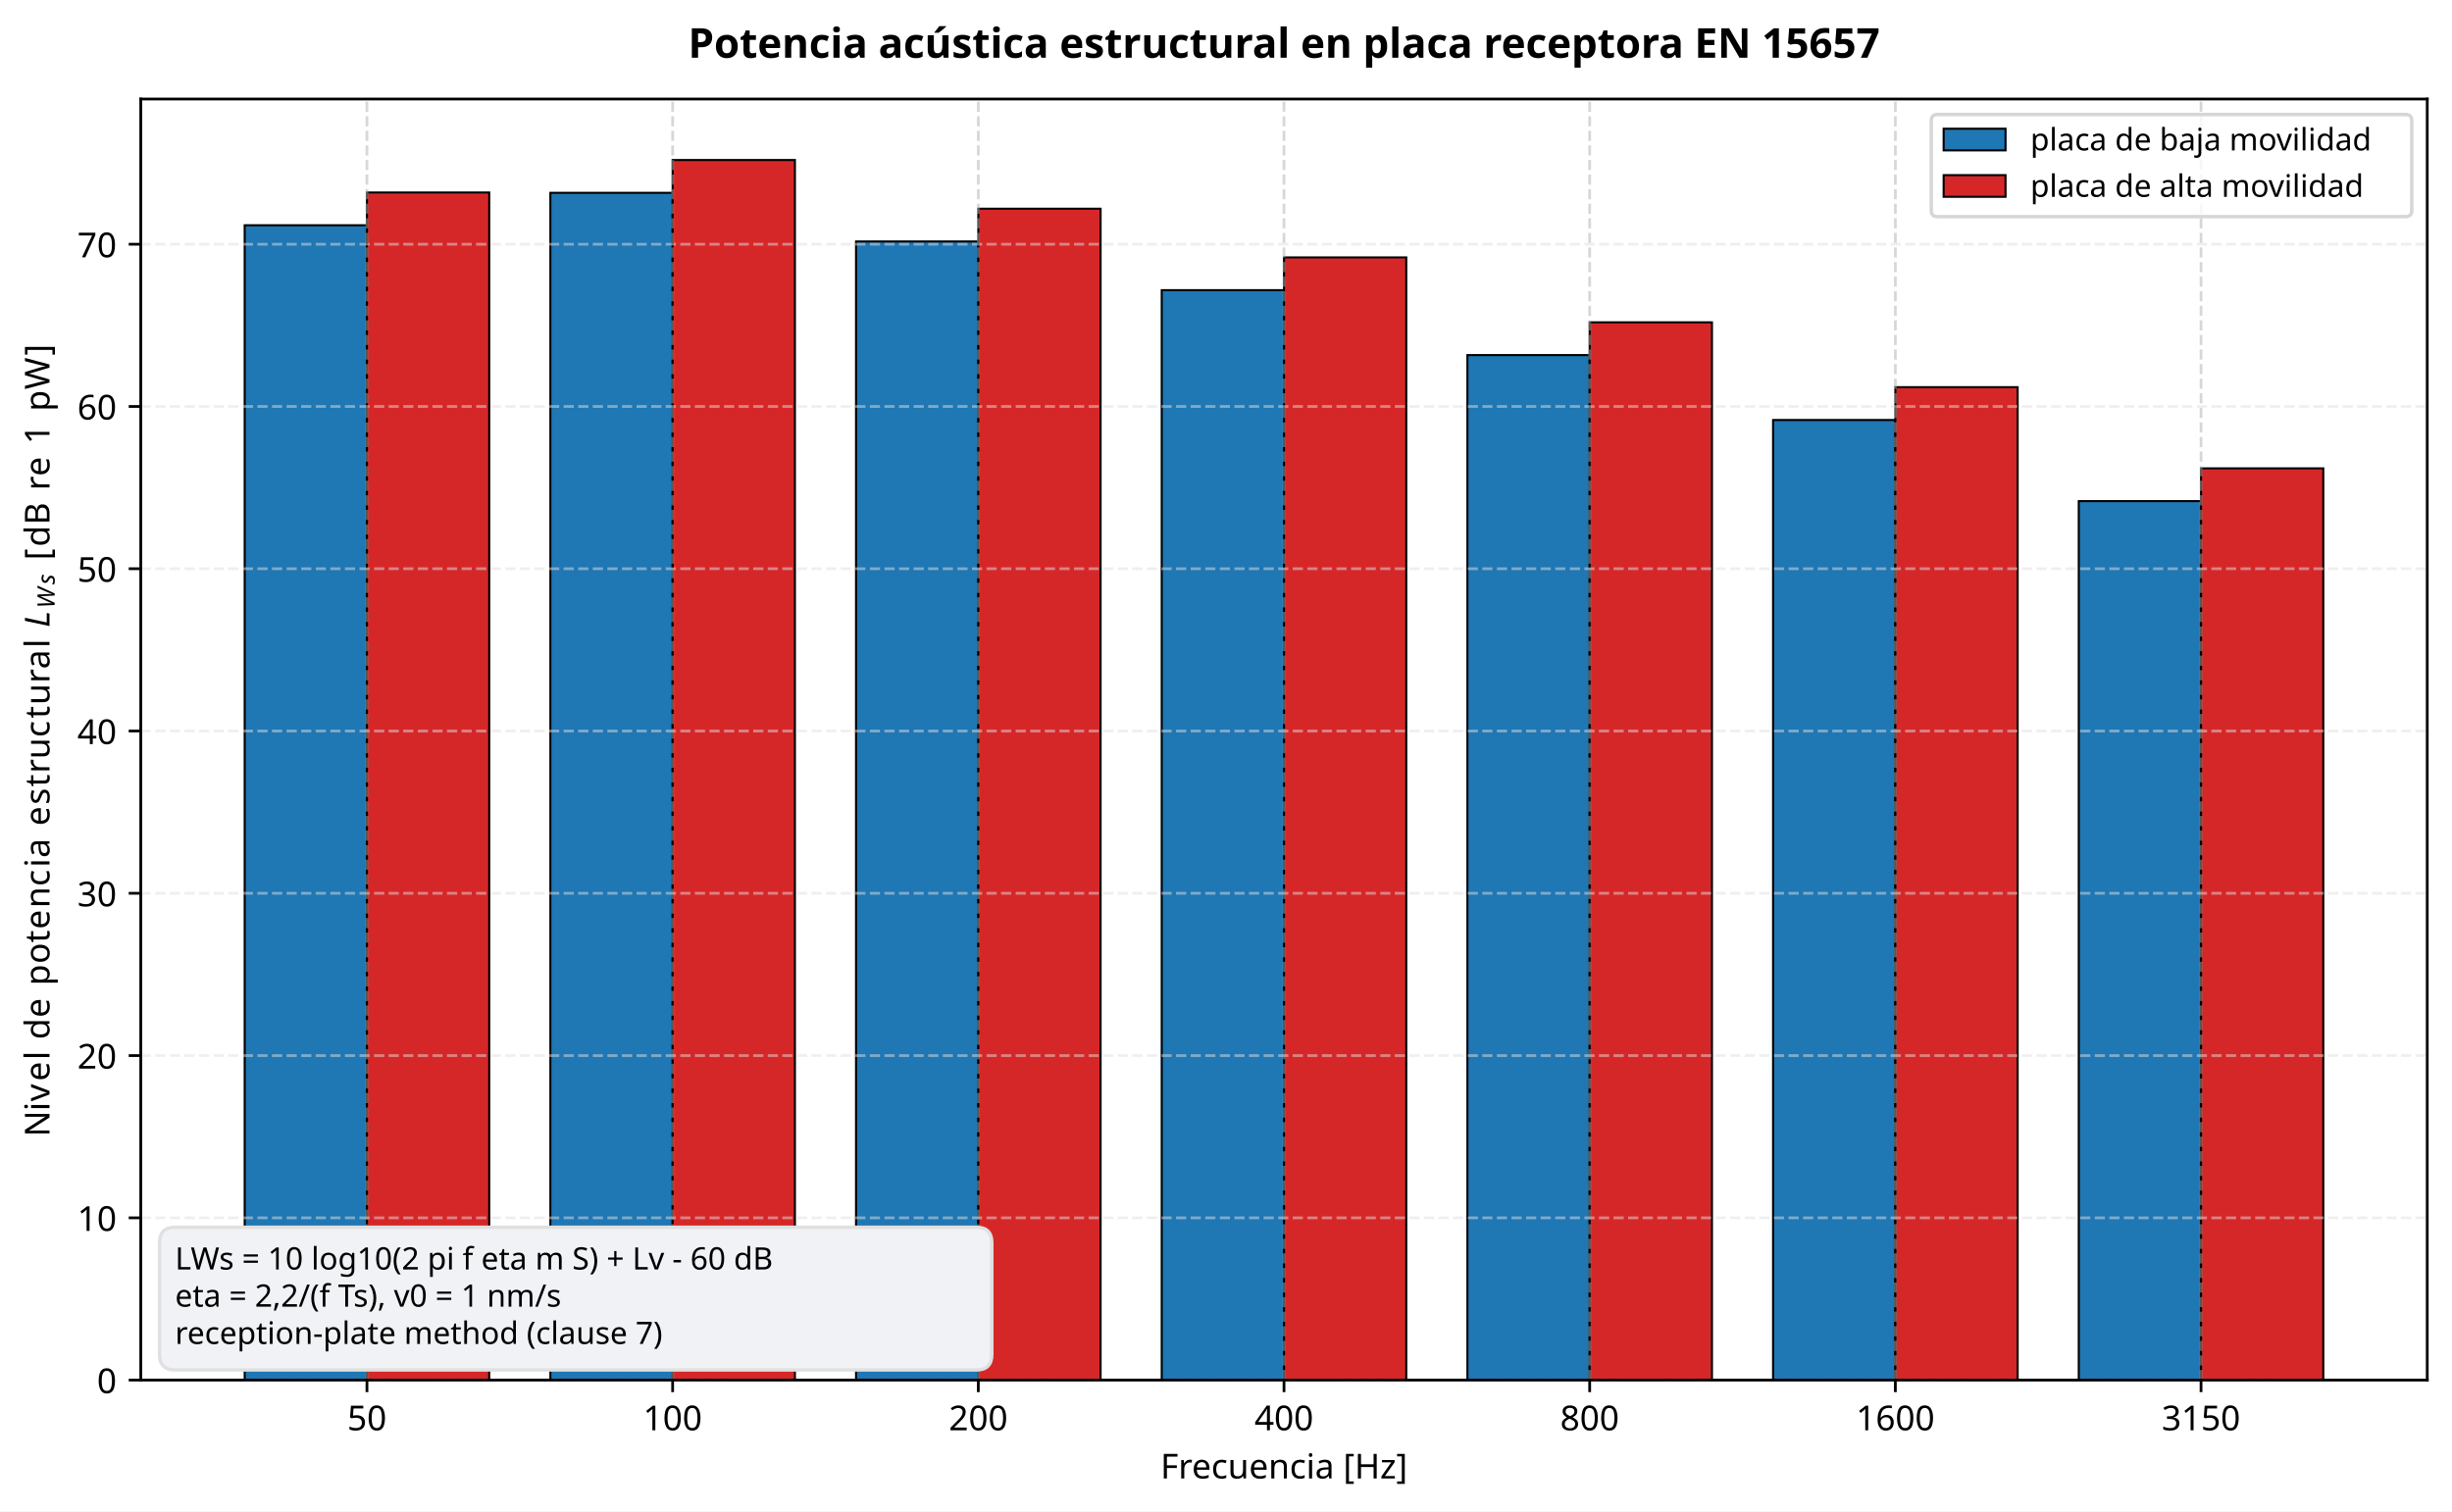
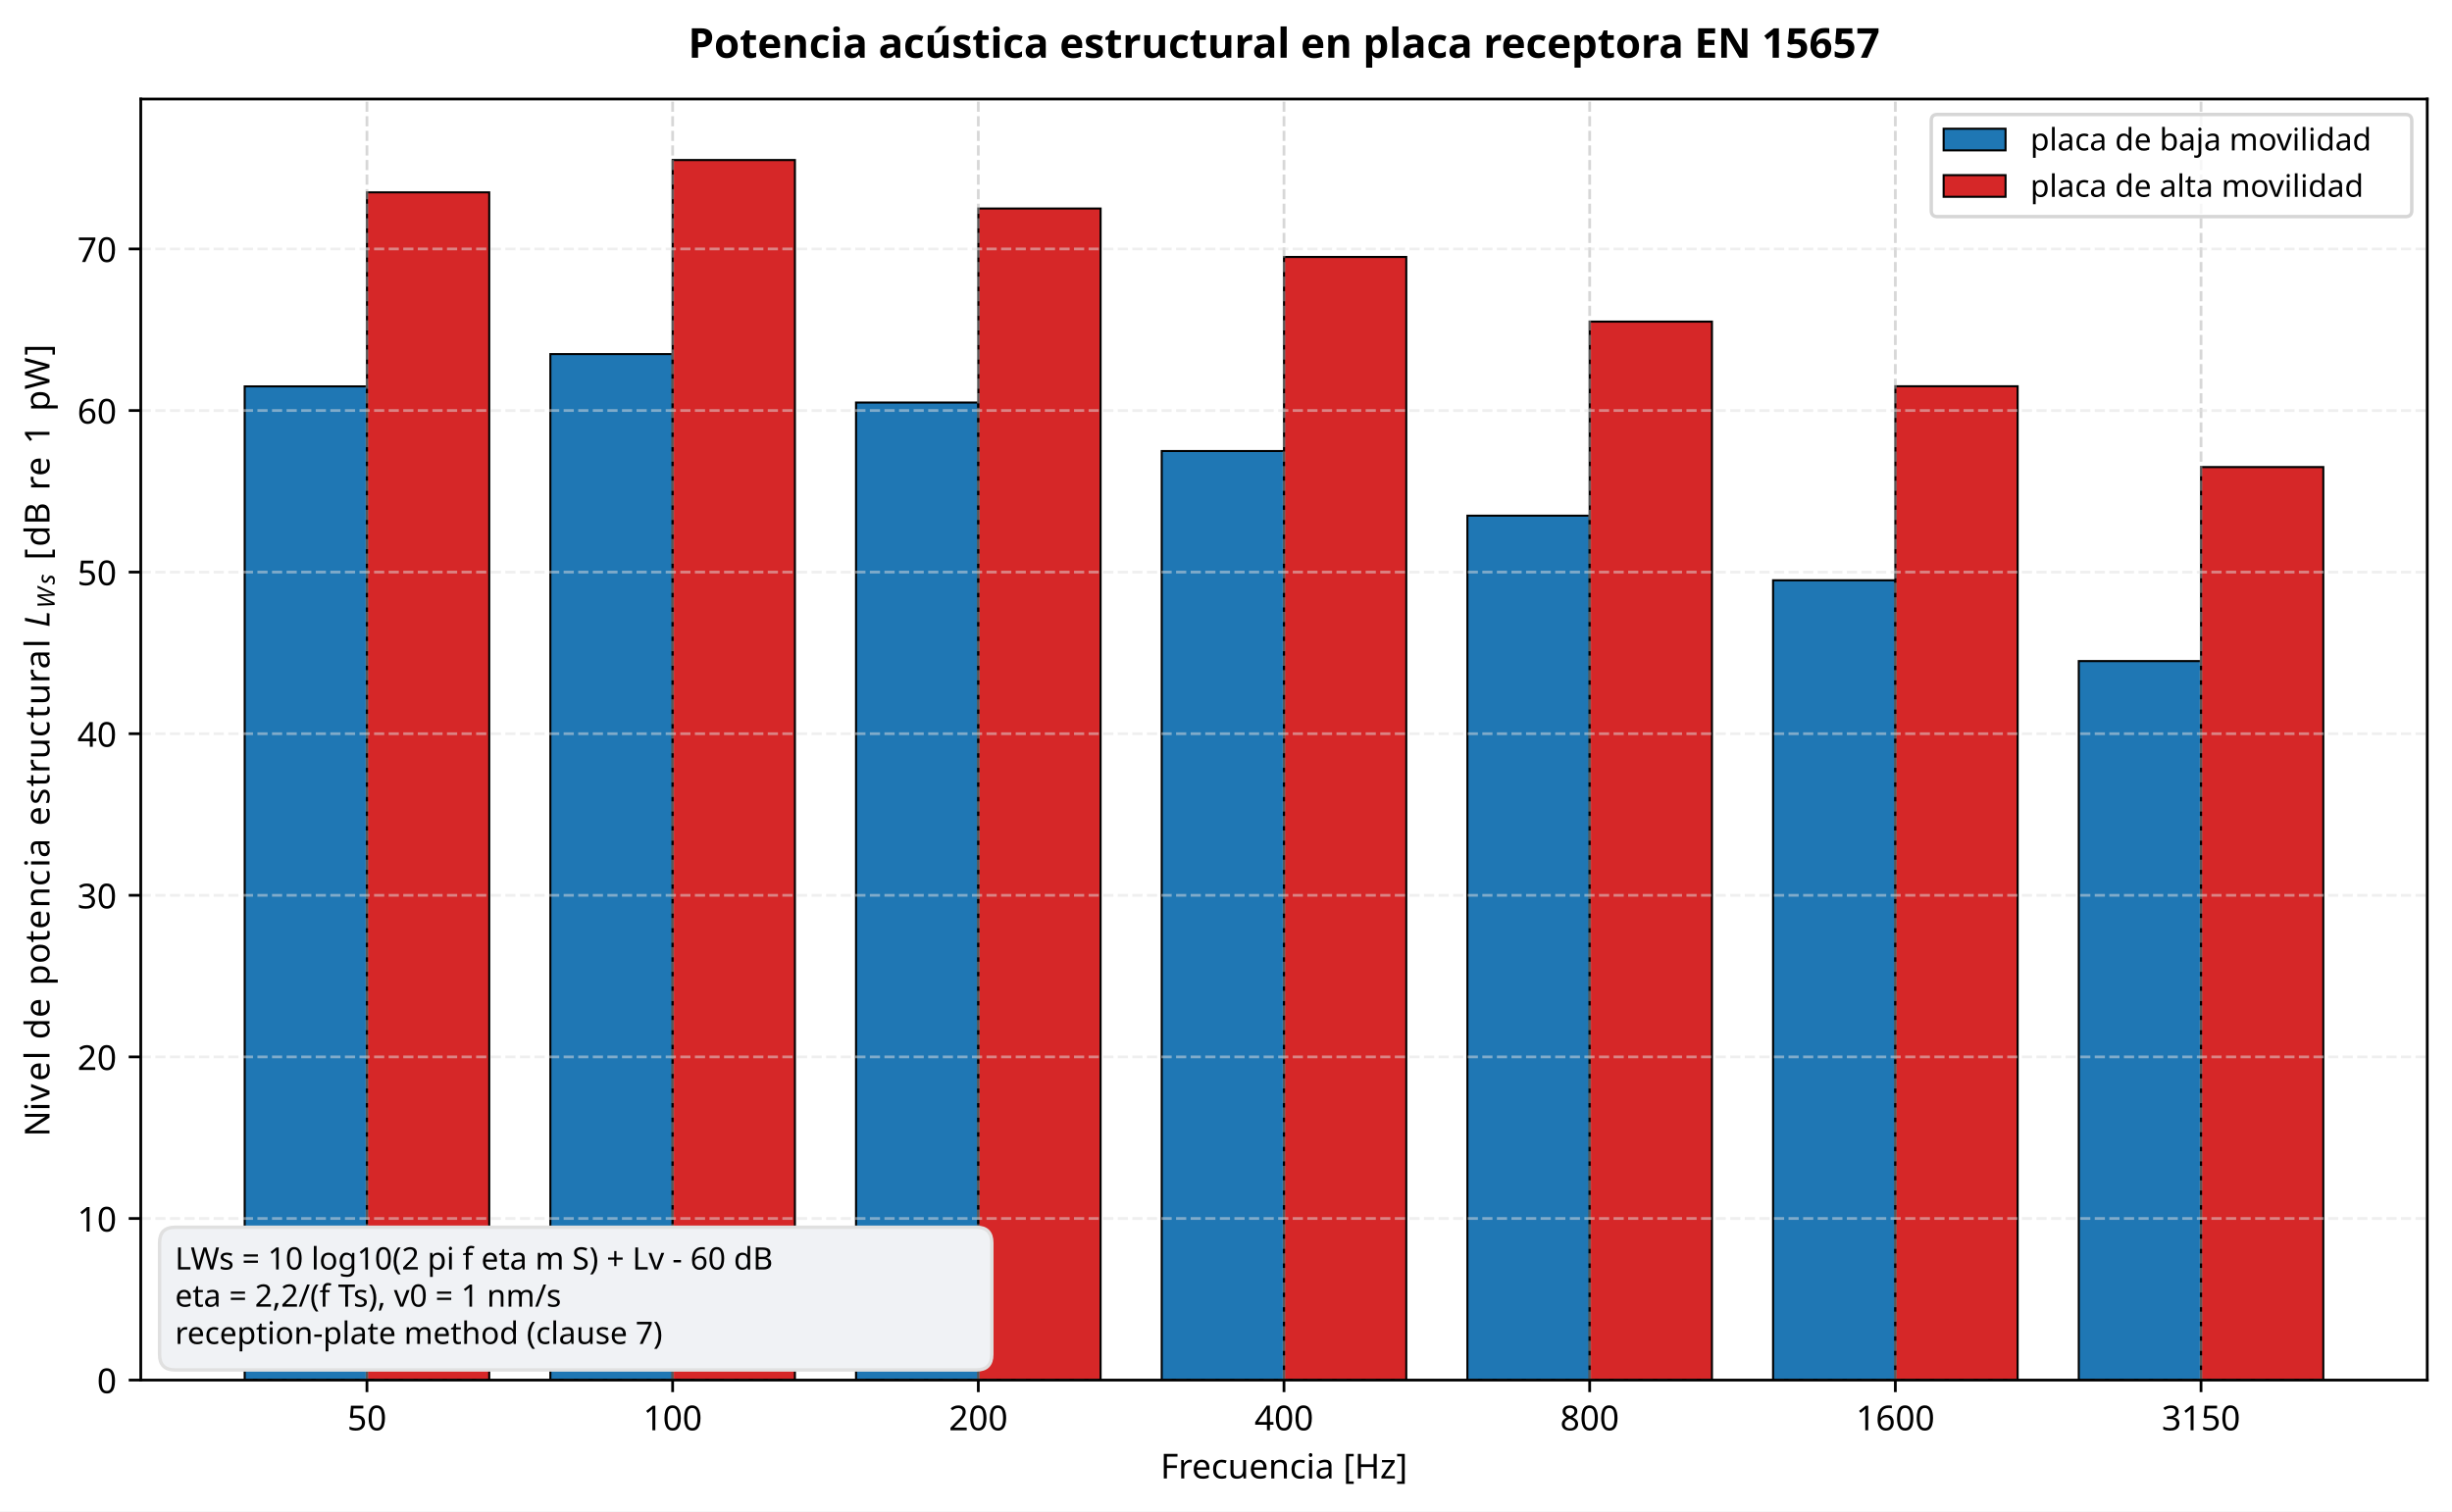
<svg xmlns="http://www.w3.org/2000/svg" xmlns:xlink="http://www.w3.org/1999/xlink" width="712.965pt" height="439.597pt" viewBox="0 0 712.965 439.597" version="1.1">
  <defs>
    <style type="text/css">*{stroke-linejoin: round; stroke-linecap: butt}</style>
  </defs>
  <g id="figure_1">
    <g id="patch_1">
      <path d="M 0 439.597  L 712.965 439.597  L 712.965 0  L 0 0  z " style="fill: #ffffff" />
    </g>
    <g id="axes_1">
      <g id="patch_2">
        <path d="M 40.927 401.396  L 705.765 401.396  L 705.765 28.798  L 40.927 28.798  z " style="fill: #ffffff" />
      </g>
      <g id="patch_3">
-         <path d="M 71.147 401.396  L 106.7 401.396  L 106.7 65.516  L 71.147 65.516  z " clip-path="url(#p2bf952465c)" style="fill: #1f77b4; stroke: #000000; stroke-width: 0.6; stroke-linejoin: miter" />
+         <path d="M 71.147 401.396  L 106.7 401.396  L 106.7 112.377  L 71.147 112.377  z " clip-path="url(#p2bf952465c)" style="fill: #1f77b4; stroke: #000000; stroke-width: 0.6; stroke-linejoin: miter" />
      </g>
      <g id="patch_4">
-         <path d="M 160.029 401.396  L 195.582 401.396  L 195.582 56.077  L 160.029 56.077  z " clip-path="url(#p2bf952465c)" style="fill: #1f77b4; stroke: #000000; stroke-width: 0.6; stroke-linejoin: miter" />
+         <path d="M 160.029 401.396  L 195.582 401.396  L 195.582 102.977  L 160.029 102.977  z " clip-path="url(#p2bf952465c)" style="fill: #1f77b4; stroke: #000000; stroke-width: 0.6; stroke-linejoin: miter" />
      </g>
      <g id="patch_5">
-         <path d="M 248.911 401.396  L 284.464 401.396  L 284.464 70.236  L 248.911 70.236  z " clip-path="url(#p2bf952465c)" style="fill: #1f77b4; stroke: #000000; stroke-width: 0.6; stroke-linejoin: miter" />
+         <path d="M 248.911 401.396  L 284.464 401.396  L 284.464 117.077  L 248.911 117.077  z " clip-path="url(#p2bf952465c)" style="fill: #1f77b4; stroke: #000000; stroke-width: 0.6; stroke-linejoin: miter" />
      </g>
      <g id="patch_6">
-         <path d="M 337.793 401.396  L 373.346 401.396  L 373.346 84.395  L 337.793 84.395  z " clip-path="url(#p2bf952465c)" style="fill: #1f77b4; stroke: #000000; stroke-width: 0.6; stroke-linejoin: miter" />
+         <path d="M 337.793 401.396  L 373.346 401.396  L 373.346 131.176  L 337.793 131.176  z " clip-path="url(#p2bf952465c)" style="fill: #1f77b4; stroke: #000000; stroke-width: 0.6; stroke-linejoin: miter" />
      </g>
      <g id="patch_7">
-         <path d="M 426.675 401.396  L 462.228 401.396  L 462.228 103.273  L 426.675 103.273  z " clip-path="url(#p2bf952465c)" style="fill: #1f77b4; stroke: #000000; stroke-width: 0.6; stroke-linejoin: miter" />
+         <path d="M 426.675 401.396  L 462.228 401.396  L 462.228 149.976  L 426.675 149.976  z " clip-path="url(#p2bf952465c)" style="fill: #1f77b4; stroke: #000000; stroke-width: 0.6; stroke-linejoin: miter" />
      </g>
      <g id="patch_8">
-         <path d="M 515.557 401.396  L 551.11 401.396  L 551.11 122.152  L 515.557 122.152  z " clip-path="url(#p2bf952465c)" style="fill: #1f77b4; stroke: #000000; stroke-width: 0.6; stroke-linejoin: miter" />
+         <path d="M 515.557 401.396  L 551.11 401.396  L 551.11 168.776  L 515.557 168.776  z " clip-path="url(#p2bf952465c)" style="fill: #1f77b4; stroke: #000000; stroke-width: 0.6; stroke-linejoin: miter" />
      </g>
      <g id="patch_9">
-         <path d="M 604.439 401.396  L 639.992 401.396  L 639.992 145.75  L 604.439 145.75  z " clip-path="url(#p2bf952465c)" style="fill: #1f77b4; stroke: #000000; stroke-width: 0.6; stroke-linejoin: miter" />
+         <path d="M 604.439 401.396  L 639.992 401.396  L 639.992 192.275  L 604.439 192.275  z " clip-path="url(#p2bf952465c)" style="fill: #1f77b4; stroke: #000000; stroke-width: 0.6; stroke-linejoin: miter" />
      </g>
      <g id="patch_10">
-         <path d="M 106.7 401.396  L 142.253 401.396  L 142.253 55.98  L 106.7 55.98  z " clip-path="url(#p2bf952465c)" style="fill: #d62728; stroke: #000000; stroke-width: 0.6; stroke-linejoin: miter" />
+         <path d="M 106.7 401.396  L 142.253 401.396  L 142.253 55.941  L 106.7 55.941  z " clip-path="url(#p2bf952465c)" style="fill: #d62728; stroke: #000000; stroke-width: 0.6; stroke-linejoin: miter" />
      </g>
      <g id="patch_11">
        <path d="M 195.582 401.396  L 231.135 401.396  L 231.135 46.541  L 195.582 46.541  z " clip-path="url(#p2bf952465c)" style="fill: #d62728; stroke: #000000; stroke-width: 0.6; stroke-linejoin: miter" />
      </g>
      <g id="patch_12">
-         <path d="M 284.464 401.396  L 320.017 401.396  L 320.017 60.7  L 284.464 60.7  z " clip-path="url(#p2bf952465c)" style="fill: #d62728; stroke: #000000; stroke-width: 0.6; stroke-linejoin: miter" />
+         <path d="M 284.464 401.396  L 320.017 401.396  L 320.017 60.641  L 284.464 60.641  z " clip-path="url(#p2bf952465c)" style="fill: #d62728; stroke: #000000; stroke-width: 0.6; stroke-linejoin: miter" />
      </g>
      <g id="patch_13">
-         <path d="M 373.346 401.396  L 408.899 401.396  L 408.899 74.858  L 373.346 74.858  z " clip-path="url(#p2bf952465c)" style="fill: #d62728; stroke: #000000; stroke-width: 0.6; stroke-linejoin: miter" />
+         <path d="M 373.346 401.396  L 408.899 401.396  L 408.899 74.74  L 373.346 74.74  z " clip-path="url(#p2bf952465c)" style="fill: #d62728; stroke: #000000; stroke-width: 0.6; stroke-linejoin: miter" />
      </g>
      <g id="patch_14">
-         <path d="M 462.228 401.396  L 497.781 401.396  L 497.781 93.737  L 462.228 93.737  z " clip-path="url(#p2bf952465c)" style="fill: #d62728; stroke: #000000; stroke-width: 0.6; stroke-linejoin: miter" />
+         <path d="M 462.228 401.396  L 497.781 401.396  L 497.781 93.54  L 462.228 93.54  z " clip-path="url(#p2bf952465c)" style="fill: #d62728; stroke: #000000; stroke-width: 0.6; stroke-linejoin: miter" />
      </g>
      <g id="patch_15">
-         <path d="M 551.11 401.396  L 586.663 401.396  L 586.663 112.615  L 551.11 112.615  z " clip-path="url(#p2bf952465c)" style="fill: #d62728; stroke: #000000; stroke-width: 0.6; stroke-linejoin: miter" />
+         <path d="M 551.11 401.396  L 586.663 401.396  L 586.663 112.339  L 551.11 112.339  z " clip-path="url(#p2bf952465c)" style="fill: #d62728; stroke: #000000; stroke-width: 0.6; stroke-linejoin: miter" />
      </g>
      <g id="patch_16">
-         <path d="M 639.992 401.396  L 675.545 401.396  L 675.545 136.213  L 639.992 136.213  z " clip-path="url(#p2bf952465c)" style="fill: #d62728; stroke: #000000; stroke-width: 0.6; stroke-linejoin: miter" />
+         <path d="M 639.992 401.396  L 675.545 401.396  L 675.545 135.839  L 639.992 135.839  z " clip-path="url(#p2bf952465c)" style="fill: #d62728; stroke: #000000; stroke-width: 0.6; stroke-linejoin: miter" />
      </g>
      <g id="matplotlib.axis_1">
        <g id="xtick_1">
          <g id="line2d_1">
            <path d="M 106.7 401.396  L 106.7 28.798  " clip-path="url(#p2bf952465c)" style="fill: none; stroke-dasharray: 2.96,1.28; stroke-dashoffset: 0; stroke: #b0b0b0; stroke-opacity: 0.5; stroke-width: 0.8" />
          </g>
          <g id="line2d_2">
            <defs>
              <path id="m3d27035b55" d="M 0 0  L 0 3.5  " style="stroke: #000000; stroke-width: 0.8" />
            </defs>
            <g>
              <use xlink:href="#m3d27035b55" x="106.7" y="401.396" style="stroke: #000000; stroke-width: 0.8" />
            </g>
          </g>
          <g id="text_1">
            <text style="font-size: 10px; font-family: sans-serif; text-anchor: middle" x="106.7" y="415.993" transform="rotate(-0 106.7001 415.9934)">50</text>
          </g>
        </g>
        <g id="xtick_2">
          <g id="line2d_3">
            <path d="M 195.582 401.396  L 195.582 28.798  " clip-path="url(#p2bf952465c)" style="fill: none; stroke-dasharray: 2.96,1.28; stroke-dashoffset: 0; stroke: #b0b0b0; stroke-opacity: 0.5; stroke-width: 0.8" />
          </g>
          <g id="line2d_4">
            <g>
              <use xlink:href="#m3d27035b55" x="195.582" y="401.396" style="stroke: #000000; stroke-width: 0.8" />
            </g>
          </g>
          <g id="text_2">
            <text style="font-size: 10px; font-family: sans-serif; text-anchor: middle" x="195.582" y="415.993" transform="rotate(-0 195.5821 415.9934)">100</text>
          </g>
        </g>
        <g id="xtick_3">
          <g id="line2d_5">
            <path d="M 284.464 401.396  L 284.464 28.798  " clip-path="url(#p2bf952465c)" style="fill: none; stroke-dasharray: 2.96,1.28; stroke-dashoffset: 0; stroke: #b0b0b0; stroke-opacity: 0.5; stroke-width: 0.8" />
          </g>
          <g id="line2d_6">
            <g>
              <use xlink:href="#m3d27035b55" x="284.464" y="401.396" style="stroke: #000000; stroke-width: 0.8" />
            </g>
          </g>
          <g id="text_3">
            <text style="font-size: 10px; font-family: sans-serif; text-anchor: middle" x="284.464" y="415.993" transform="rotate(-0 284.4641 415.9934)">200</text>
          </g>
        </g>
        <g id="xtick_4">
          <g id="line2d_7">
            <path d="M 373.346 401.396  L 373.346 28.798  " clip-path="url(#p2bf952465c)" style="fill: none; stroke-dasharray: 2.96,1.28; stroke-dashoffset: 0; stroke: #b0b0b0; stroke-opacity: 0.5; stroke-width: 0.8" />
          </g>
          <g id="line2d_8">
            <g>
              <use xlink:href="#m3d27035b55" x="373.346" y="401.396" style="stroke: #000000; stroke-width: 0.8" />
            </g>
          </g>
          <g id="text_4">
            <text style="font-size: 10px; font-family: sans-serif; text-anchor: middle" x="373.346" y="415.993" transform="rotate(-0 373.3462 415.9934)">400</text>
          </g>
        </g>
        <g id="xtick_5">
          <g id="line2d_9">
            <path d="M 462.228 401.396  L 462.228 28.798  " clip-path="url(#p2bf952465c)" style="fill: none; stroke-dasharray: 2.96,1.28; stroke-dashoffset: 0; stroke: #b0b0b0; stroke-opacity: 0.5; stroke-width: 0.8" />
          </g>
          <g id="line2d_10">
            <g>
              <use xlink:href="#m3d27035b55" x="462.228" y="401.396" style="stroke: #000000; stroke-width: 0.8" />
            </g>
          </g>
          <g id="text_5">
            <text style="font-size: 10px; font-family: sans-serif; text-anchor: middle" x="462.228" y="415.993" transform="rotate(-0 462.2282 415.9934)">800</text>
          </g>
        </g>
        <g id="xtick_6">
          <g id="line2d_11">
            <path d="M 551.11 401.396  L 551.11 28.798  " clip-path="url(#p2bf952465c)" style="fill: none; stroke-dasharray: 2.96,1.28; stroke-dashoffset: 0; stroke: #b0b0b0; stroke-opacity: 0.5; stroke-width: 0.8" />
          </g>
          <g id="line2d_12">
            <g>
              <use xlink:href="#m3d27035b55" x="551.11" y="401.396" style="stroke: #000000; stroke-width: 0.8" />
            </g>
          </g>
          <g id="text_6">
            <text style="font-size: 10px; font-family: sans-serif; text-anchor: middle" x="551.11" y="415.993" transform="rotate(-0 551.1103 415.9934)">1600</text>
          </g>
        </g>
        <g id="xtick_7">
          <g id="line2d_13">
            <path d="M 639.992 401.396  L 639.992 28.798  " clip-path="url(#p2bf952465c)" style="fill: none; stroke-dasharray: 2.96,1.28; stroke-dashoffset: 0; stroke: #b0b0b0; stroke-opacity: 0.5; stroke-width: 0.8" />
          </g>
          <g id="line2d_14">
            <g>
              <use xlink:href="#m3d27035b55" x="639.992" y="401.396" style="stroke: #000000; stroke-width: 0.8" />
            </g>
          </g>
          <g id="text_7">
            <text style="font-size: 10px; font-family: sans-serif; text-anchor: middle" x="639.992" y="415.993" transform="rotate(-0 639.9923 415.9934)">3150</text>
          </g>
        </g>
        <g id="text_8">
          <text style="font-size: 10px; font-family: sans-serif; text-anchor: middle" x="373.346" y="429.994" transform="rotate(-0 373.3462 429.9942)">Frecuencia [Hz]</text>
        </g>
      </g>
      <g id="matplotlib.axis_2">
        <g id="ytick_1">
          <g id="line2d_15">
            <path d="M 40.927 401.396  L 705.765 401.396  " clip-path="url(#p2bf952465c)" style="fill: none; stroke-dasharray: 2.96,1.28; stroke-dashoffset: 0; stroke: #e0e0e0; stroke-opacity: 0.5; stroke-width: 0.8" />
          </g>
          <g id="line2d_16">
            <defs>
              <path id="mef640d9f3a" d="M 0 0  L -3.5 0  " style="stroke: #000000; stroke-width: 0.8" />
            </defs>
            <g>
              <use xlink:href="#mef640d9f3a" x="40.927" y="401.396" style="stroke: #000000; stroke-width: 0.8" />
            </g>
          </g>
          <g id="text_9">
            <text style="font-size: 10px; font-family: sans-serif; text-anchor: end" x="33.927" y="405.195" transform="rotate(-0 33.92734 405.1946)">0</text>
          </g>
        </g>
        <g id="ytick_2">
          <g id="line2d_17">
-             <path d="M 40.927 354.2  L 705.765 354.2  " clip-path="url(#p2bf952465c)" style="fill: none; stroke-dasharray: 2.96,1.28; stroke-dashoffset: 0; stroke: #e0e0e0; stroke-opacity: 0.5; stroke-width: 0.8" />
+             <path d="M 40.927 354.397  L 705.765 354.397  " clip-path="url(#p2bf952465c)" style="fill: none; stroke-dasharray: 2.96,1.28; stroke-dashoffset: 0; stroke: #e0e0e0; stroke-opacity: 0.5; stroke-width: 0.8" />
          </g>
          <g id="line2d_18">
            <g>
-               <use xlink:href="#mef640d9f3a" x="40.927" y="354.2" style="stroke: #000000; stroke-width: 0.8" />
+               <use xlink:href="#mef640d9f3a" x="40.927" y="354.397" style="stroke: #000000; stroke-width: 0.8" />
            </g>
          </g>
          <g id="text_10">
-             <text style="font-size: 10px; font-family: sans-serif; text-anchor: end" x="33.927" y="357.999" transform="rotate(-0 33.92734 357.9986)">10</text>
+             <text style="font-size: 10px; font-family: sans-serif; text-anchor: end" x="33.927" y="358.196" transform="rotate(-0 33.92734 358.1958)">10</text>
          </g>
        </g>
        <g id="ytick_3">
          <g id="line2d_19">
-             <path d="M 40.927 307.004  L 705.765 307.004  " clip-path="url(#p2bf952465c)" style="fill: none; stroke-dasharray: 2.96,1.28; stroke-dashoffset: 0; stroke: #e0e0e0; stroke-opacity: 0.5; stroke-width: 0.8" />
+             <path d="M 40.927 307.398  L 705.765 307.398  " clip-path="url(#p2bf952465c)" style="fill: none; stroke-dasharray: 2.96,1.28; stroke-dashoffset: 0; stroke: #e0e0e0; stroke-opacity: 0.5; stroke-width: 0.8" />
          </g>
          <g id="line2d_20">
            <g>
-               <use xlink:href="#mef640d9f3a" x="40.927" y="307.004" style="stroke: #000000; stroke-width: 0.8" />
+               <use xlink:href="#mef640d9f3a" x="40.927" y="307.398" style="stroke: #000000; stroke-width: 0.8" />
            </g>
          </g>
          <g id="text_11">
-             <text style="font-size: 10px; font-family: sans-serif; text-anchor: end" x="33.927" y="310.803" transform="rotate(-0 33.92734 310.8027)">20</text>
+             <text style="font-size: 10px; font-family: sans-serif; text-anchor: end" x="33.927" y="311.197" transform="rotate(-0 33.92734 311.1969)">20</text>
          </g>
        </g>
        <g id="ytick_4">
          <g id="line2d_21">
-             <path d="M 40.927 259.808  L 705.765 259.808  " clip-path="url(#p2bf952465c)" style="fill: none; stroke-dasharray: 2.96,1.28; stroke-dashoffset: 0; stroke: #e0e0e0; stroke-opacity: 0.5; stroke-width: 0.8" />
+             <path d="M 40.927 260.399  L 705.765 260.399  " clip-path="url(#p2bf952465c)" style="fill: none; stroke-dasharray: 2.96,1.28; stroke-dashoffset: 0; stroke: #e0e0e0; stroke-opacity: 0.5; stroke-width: 0.8" />
          </g>
          <g id="line2d_22">
            <g>
-               <use xlink:href="#mef640d9f3a" x="40.927" y="259.808" style="stroke: #000000; stroke-width: 0.8" />
+               <use xlink:href="#mef640d9f3a" x="40.927" y="260.399" style="stroke: #000000; stroke-width: 0.8" />
            </g>
          </g>
          <g id="text_12">
-             <text style="font-size: 10px; font-family: sans-serif; text-anchor: end" x="33.927" y="263.607" transform="rotate(-0 33.92734 263.6067)">30</text>
+             <text style="font-size: 10px; font-family: sans-serif; text-anchor: end" x="33.927" y="264.198" transform="rotate(-0 33.92734 264.1981)">30</text>
          </g>
        </g>
        <g id="ytick_5">
          <g id="line2d_23">
-             <path d="M 40.927 212.612  L 705.765 212.612  " clip-path="url(#p2bf952465c)" style="fill: none; stroke-dasharray: 2.96,1.28; stroke-dashoffset: 0; stroke: #e0e0e0; stroke-opacity: 0.5; stroke-width: 0.8" />
+             <path d="M 40.927 213.4  L 705.765 213.4  " clip-path="url(#p2bf952465c)" style="fill: none; stroke-dasharray: 2.96,1.28; stroke-dashoffset: 0; stroke: #e0e0e0; stroke-opacity: 0.5; stroke-width: 0.8" />
          </g>
          <g id="line2d_24">
            <g>
-               <use xlink:href="#mef640d9f3a" x="40.927" y="212.612" style="stroke: #000000; stroke-width: 0.8" />
+               <use xlink:href="#mef640d9f3a" x="40.927" y="213.4" style="stroke: #000000; stroke-width: 0.8" />
            </g>
          </g>
          <g id="text_13">
-             <text style="font-size: 10px; font-family: sans-serif; text-anchor: end" x="33.927" y="216.411" transform="rotate(-0 33.92734 216.4107)">40</text>
+             <text style="font-size: 10px; font-family: sans-serif; text-anchor: end" x="33.927" y="217.199" transform="rotate(-0 33.92734 217.1992)">40</text>
          </g>
        </g>
        <g id="ytick_6">
          <g id="line2d_25">
-             <path d="M 40.927 165.416  L 705.765 165.416  " clip-path="url(#p2bf952465c)" style="fill: none; stroke-dasharray: 2.96,1.28; stroke-dashoffset: 0; stroke: #e0e0e0; stroke-opacity: 0.5; stroke-width: 0.8" />
+             <path d="M 40.927 166.402  L 705.765 166.402  " clip-path="url(#p2bf952465c)" style="fill: none; stroke-dasharray: 2.96,1.28; stroke-dashoffset: 0; stroke: #e0e0e0; stroke-opacity: 0.5; stroke-width: 0.8" />
          </g>
          <g id="line2d_26">
            <g>
-               <use xlink:href="#mef640d9f3a" x="40.927" y="165.416" style="stroke: #000000; stroke-width: 0.8" />
+               <use xlink:href="#mef640d9f3a" x="40.927" y="166.402" style="stroke: #000000; stroke-width: 0.8" />
            </g>
          </g>
          <g id="text_14">
-             <text style="font-size: 10px; font-family: sans-serif; text-anchor: end" x="33.927" y="169.215" transform="rotate(-0 33.92734 169.2147)">50</text>
+             <text style="font-size: 10px; font-family: sans-serif; text-anchor: end" x="33.927" y="170.2" transform="rotate(-0 33.92734 170.2004)">50</text>
          </g>
        </g>
        <g id="ytick_7">
          <g id="line2d_27">
-             <path d="M 40.927 118.22  L 705.765 118.22  " clip-path="url(#p2bf952465c)" style="fill: none; stroke-dasharray: 2.96,1.28; stroke-dashoffset: 0; stroke: #e0e0e0; stroke-opacity: 0.5; stroke-width: 0.8" />
+             <path d="M 40.927 119.403  L 705.765 119.403  " clip-path="url(#p2bf952465c)" style="fill: none; stroke-dasharray: 2.96,1.28; stroke-dashoffset: 0; stroke: #e0e0e0; stroke-opacity: 0.5; stroke-width: 0.8" />
          </g>
          <g id="line2d_28">
            <g>
-               <use xlink:href="#mef640d9f3a" x="40.927" y="118.22" style="stroke: #000000; stroke-width: 0.8" />
+               <use xlink:href="#mef640d9f3a" x="40.927" y="119.403" style="stroke: #000000; stroke-width: 0.8" />
            </g>
          </g>
          <g id="text_15">
-             <text style="font-size: 10px; font-family: sans-serif; text-anchor: end" x="33.927" y="122.019" transform="rotate(-0 33.92734 122.0188)">60</text>
+             <text style="font-size: 10px; font-family: sans-serif; text-anchor: end" x="33.927" y="123.202" transform="rotate(-0 33.92734 123.2015)">60</text>
          </g>
        </g>
        <g id="ytick_8">
          <g id="line2d_29">
-             <path d="M 40.927 71.024  L 705.765 71.024  " clip-path="url(#p2bf952465c)" style="fill: none; stroke-dasharray: 2.96,1.28; stroke-dashoffset: 0; stroke: #e0e0e0; stroke-opacity: 0.5; stroke-width: 0.8" />
+             <path d="M 40.927 72.404  L 705.765 72.404  " clip-path="url(#p2bf952465c)" style="fill: none; stroke-dasharray: 2.96,1.28; stroke-dashoffset: 0; stroke: #e0e0e0; stroke-opacity: 0.5; stroke-width: 0.8" />
          </g>
          <g id="line2d_30">
            <g>
-               <use xlink:href="#mef640d9f3a" x="40.927" y="71.024" style="stroke: #000000; stroke-width: 0.8" />
+               <use xlink:href="#mef640d9f3a" x="40.927" y="72.404" style="stroke: #000000; stroke-width: 0.8" />
            </g>
          </g>
          <g id="text_16">
-             <text style="font-size: 10px; font-family: sans-serif; text-anchor: end" x="33.927" y="74.823" transform="rotate(-0 33.92734 74.82279)">70</text>
+             <text style="font-size: 10px; font-family: sans-serif; text-anchor: end" x="33.927" y="76.203" transform="rotate(-0 33.92734 76.20268)">70</text>
          </g>
        </g>
        <g id="text_17">
          <g transform="translate(14.8 330.597) rotate(-90)">
            <text>
              <tspan x="0" y="-0.406" style="font-size: 10px; font-family: sans-serif">N</tspan>
              <tspan x="7.48" y="-0.406" style="font-size: 10px; font-family: sans-serif">i</tspan>
              <tspan x="10.259" y="-0.406" style="font-size: 10px; font-family: sans-serif">v</tspan>
              <tspan x="16.177" y="-0.406" style="font-size: 10px; font-family: sans-serif">e</tspan>
              <tspan x="22.329" y="-0.406" style="font-size: 10px; font-family: sans-serif">l</tspan>
              <tspan x="25.107" y="-0.406" style="font-size: 10px; font-family: sans-serif"> </tspan>
              <tspan x="28.286" y="-0.406" style="font-size: 10px; font-family: sans-serif">d</tspan>
              <tspan x="34.634" y="-0.406" style="font-size: 10px; font-family: sans-serif">e</tspan>
              <tspan x="40.786" y="-0.406" style="font-size: 10px; font-family: sans-serif"> </tspan>
              <tspan x="43.965" y="-0.406" style="font-size: 10px; font-family: sans-serif">p</tspan>
              <tspan x="50.312" y="-0.406" style="font-size: 10px; font-family: sans-serif">o</tspan>
              <tspan x="56.431" y="-0.406" style="font-size: 10px; font-family: sans-serif">t</tspan>
              <tspan x="60.352" y="-0.406" style="font-size: 10px; font-family: sans-serif">e</tspan>
              <tspan x="66.504" y="-0.406" style="font-size: 10px; font-family: sans-serif">n</tspan>
              <tspan x="72.842" y="-0.406" style="font-size: 10px; font-family: sans-serif">c</tspan>
              <tspan x="78.34" y="-0.406" style="font-size: 10px; font-family: sans-serif">i</tspan>
              <tspan x="81.118" y="-0.406" style="font-size: 10px; font-family: sans-serif">a</tspan>
              <tspan x="87.246" y="-0.406" style="font-size: 10px; font-family: sans-serif"> </tspan>
              <tspan x="90.425" y="-0.406" style="font-size: 10px; font-family: sans-serif">e</tspan>
              <tspan x="96.577" y="-0.406" style="font-size: 10px; font-family: sans-serif">s</tspan>
              <tspan x="101.787" y="-0.406" style="font-size: 10px; font-family: sans-serif">t</tspan>
              <tspan x="105.708" y="-0.406" style="font-size: 10px; font-family: sans-serif">r</tspan>
              <tspan x="109.819" y="-0.406" style="font-size: 10px; font-family: sans-serif">u</tspan>
              <tspan x="116.157" y="-0.406" style="font-size: 10px; font-family: sans-serif">c</tspan>
              <tspan x="121.655" y="-0.406" style="font-size: 10px; font-family: sans-serif">t</tspan>
              <tspan x="125.576" y="-0.406" style="font-size: 10px; font-family: sans-serif">u</tspan>
              <tspan x="131.914" y="-0.406" style="font-size: 10px; font-family: sans-serif">r</tspan>
              <tspan x="136.025" y="-0.406" style="font-size: 10px; font-family: sans-serif">a</tspan>
              <tspan x="142.153" y="-0.406" style="font-size: 10px; font-family: sans-serif">l</tspan>
              <tspan x="144.932" y="-0.406" style="font-size: 10px; font-family: sans-serif"> </tspan>
              <tspan x="164.523" y="-0.406" style="font-size: 10px; font-family: sans-serif"> </tspan>
              <tspan x="167.702" y="-0.406" style="font-size: 10px; font-family: sans-serif">[</tspan>
              <tspan x="171.604" y="-0.406" style="font-size: 10px; font-family: sans-serif">d</tspan>
              <tspan x="177.951" y="-0.406" style="font-size: 10px; font-family: sans-serif">B</tspan>
              <tspan x="184.812" y="-0.406" style="font-size: 10px; font-family: sans-serif"> </tspan>
              <tspan x="187.99" y="-0.406" style="font-size: 10px; font-family: sans-serif">r</tspan>
              <tspan x="192.102" y="-0.406" style="font-size: 10px; font-family: sans-serif">e</tspan>
              <tspan x="198.254" y="-0.406" style="font-size: 10px; font-family: sans-serif"> </tspan>
              <tspan x="201.433" y="-0.406" style="font-size: 10px; font-family: sans-serif">1</tspan>
              <tspan x="207.795" y="-0.406" style="font-size: 10px; font-family: sans-serif"> </tspan>
              <tspan x="210.974" y="-0.406" style="font-size: 10px; font-family: sans-serif">p</tspan>
              <tspan x="217.321" y="-0.406" style="font-size: 10px; font-family: sans-serif">W</tspan>
              <tspan x="227.209" y="-0.406" style="font-size: 10px; font-family: sans-serif">]</tspan>
              <tspan x="148.11" y="-0.406" style="font-style: oblique; font-size: 10px; font-family: sans-serif">L</tspan>
              <tspan x="153.682" y="1.094" style="font-style: oblique; font-size: 7px; font-family: sans-serif">W</tspan>
              <tspan x="160.603" y="1.094" style="font-style: oblique; font-size: 7px; font-family: sans-serif">s</tspan>
            </text>
          </g>
        </g>
      </g>
      <g id="patch_17">
        <path d="M 40.927 401.396  L 40.927 28.798  " style="fill: none; stroke: #000000; stroke-width: 0.8; stroke-linejoin: miter; stroke-linecap: square" />
      </g>
      <g id="patch_18">
        <path d="M 705.765 401.396  L 705.765 28.798  " style="fill: none; stroke: #000000; stroke-width: 0.8; stroke-linejoin: miter; stroke-linecap: square" />
      </g>
      <g id="patch_19">
        <path d="M 40.927 401.396  L 705.765 401.396  " style="fill: none; stroke: #000000; stroke-width: 0.8; stroke-linejoin: miter; stroke-linecap: square" />
      </g>
      <g id="patch_20">
        <path d="M 40.927 28.798  L 705.765 28.798  " style="fill: none; stroke: #000000; stroke-width: 0.8; stroke-linejoin: miter; stroke-linecap: square" />
      </g>
      <g id="text_18">
        <g id="patch_21">
          <path d="M 50.9 398.444  L 283.886 398.444  Q 288.386 398.444 288.386 393.944  L 288.386 361.441  Q 288.386 356.941 283.886 356.941  L 50.9 356.941  Q 46.4 356.941 46.4 361.441  L 46.4 393.944  Q 46.4 398.444 50.9 398.444  z " style="fill: #f0f2f5; stroke: #e0e0e0; stroke-linejoin: miter" />
        </g>
        <text style="font-size: 9px; font-family: sans-serif" transform="translate(50.89991 369.2281)">LWs = 10 log10(2 pi f eta m S) + Lv - 60 dB</text>
        <text style="font-size: 9px; font-family: sans-serif" transform="translate(50.89991 380.0306)">eta = 2,2/(f Ts),  v0 = 1 nm/s</text>
        <text style="font-size: 9px; font-family: sans-serif" transform="translate(50.89991 390.8808)">reception-plate method (clause 7)</text>
      </g>
      <g id="text_19">
        <text style="font-weight: 700; font-size: 12px; font-family: sans-serif; text-anchor: middle" x="373.346" y="16.798" transform="rotate(-0 373.3462 16.79812)">Potencia acústica estructural en placa receptora EN 15657</text>
      </g>
      <g id="legend_1">
        <g id="patch_22">
          <path d="M 563.351 63  L 699.465 63  Q 701.265 63 701.265 61.2  L 701.265 35.098  Q 701.265 33.298 699.465 33.298  L 563.351 33.298  Q 561.551 33.298 561.551 35.098  L 561.551 61.2  Q 561.551 63 563.351 63  z " style="fill: #ffffff; opacity: 0.8; stroke: #cccccc; stroke-linejoin: miter" />
        </g>
        <g id="patch_23">
          <path d="M 565.151 43.737  L 583.151 43.737  L 583.151 37.437  L 565.151 37.437  z " style="fill: #1f77b4; stroke: #000000; stroke-width: 0.6; stroke-linejoin: miter" />
        </g>
        <g id="text_20">
          <text style="font-size: 9px; font-family: sans-serif; text-anchor: start" x="590.351" y="43.737" transform="rotate(-0 590.3513 43.73672)">placa de baja movilidad</text>
        </g>
        <g id="patch_24">
          <path d="M 565.151 57.237  L 583.151 57.237  L 583.151 50.937  L 565.151 50.937  z " style="fill: #d62728; stroke: #000000; stroke-width: 0.6; stroke-linejoin: miter" />
        </g>
        <g id="text_21">
          <text style="font-size: 9px; font-family: sans-serif; text-anchor: start" x="590.351" y="57.237" transform="rotate(-0 590.3513 57.23742)">placa de alta movilidad</text>
        </g>
      </g>
    </g>
  </g>
  <defs>
    <clipPath id="p2bf952465c">
      <rect x="40.927" y="28.798" width="664.838" height="372.598" />
    </clipPath>
  </defs>
</svg>
